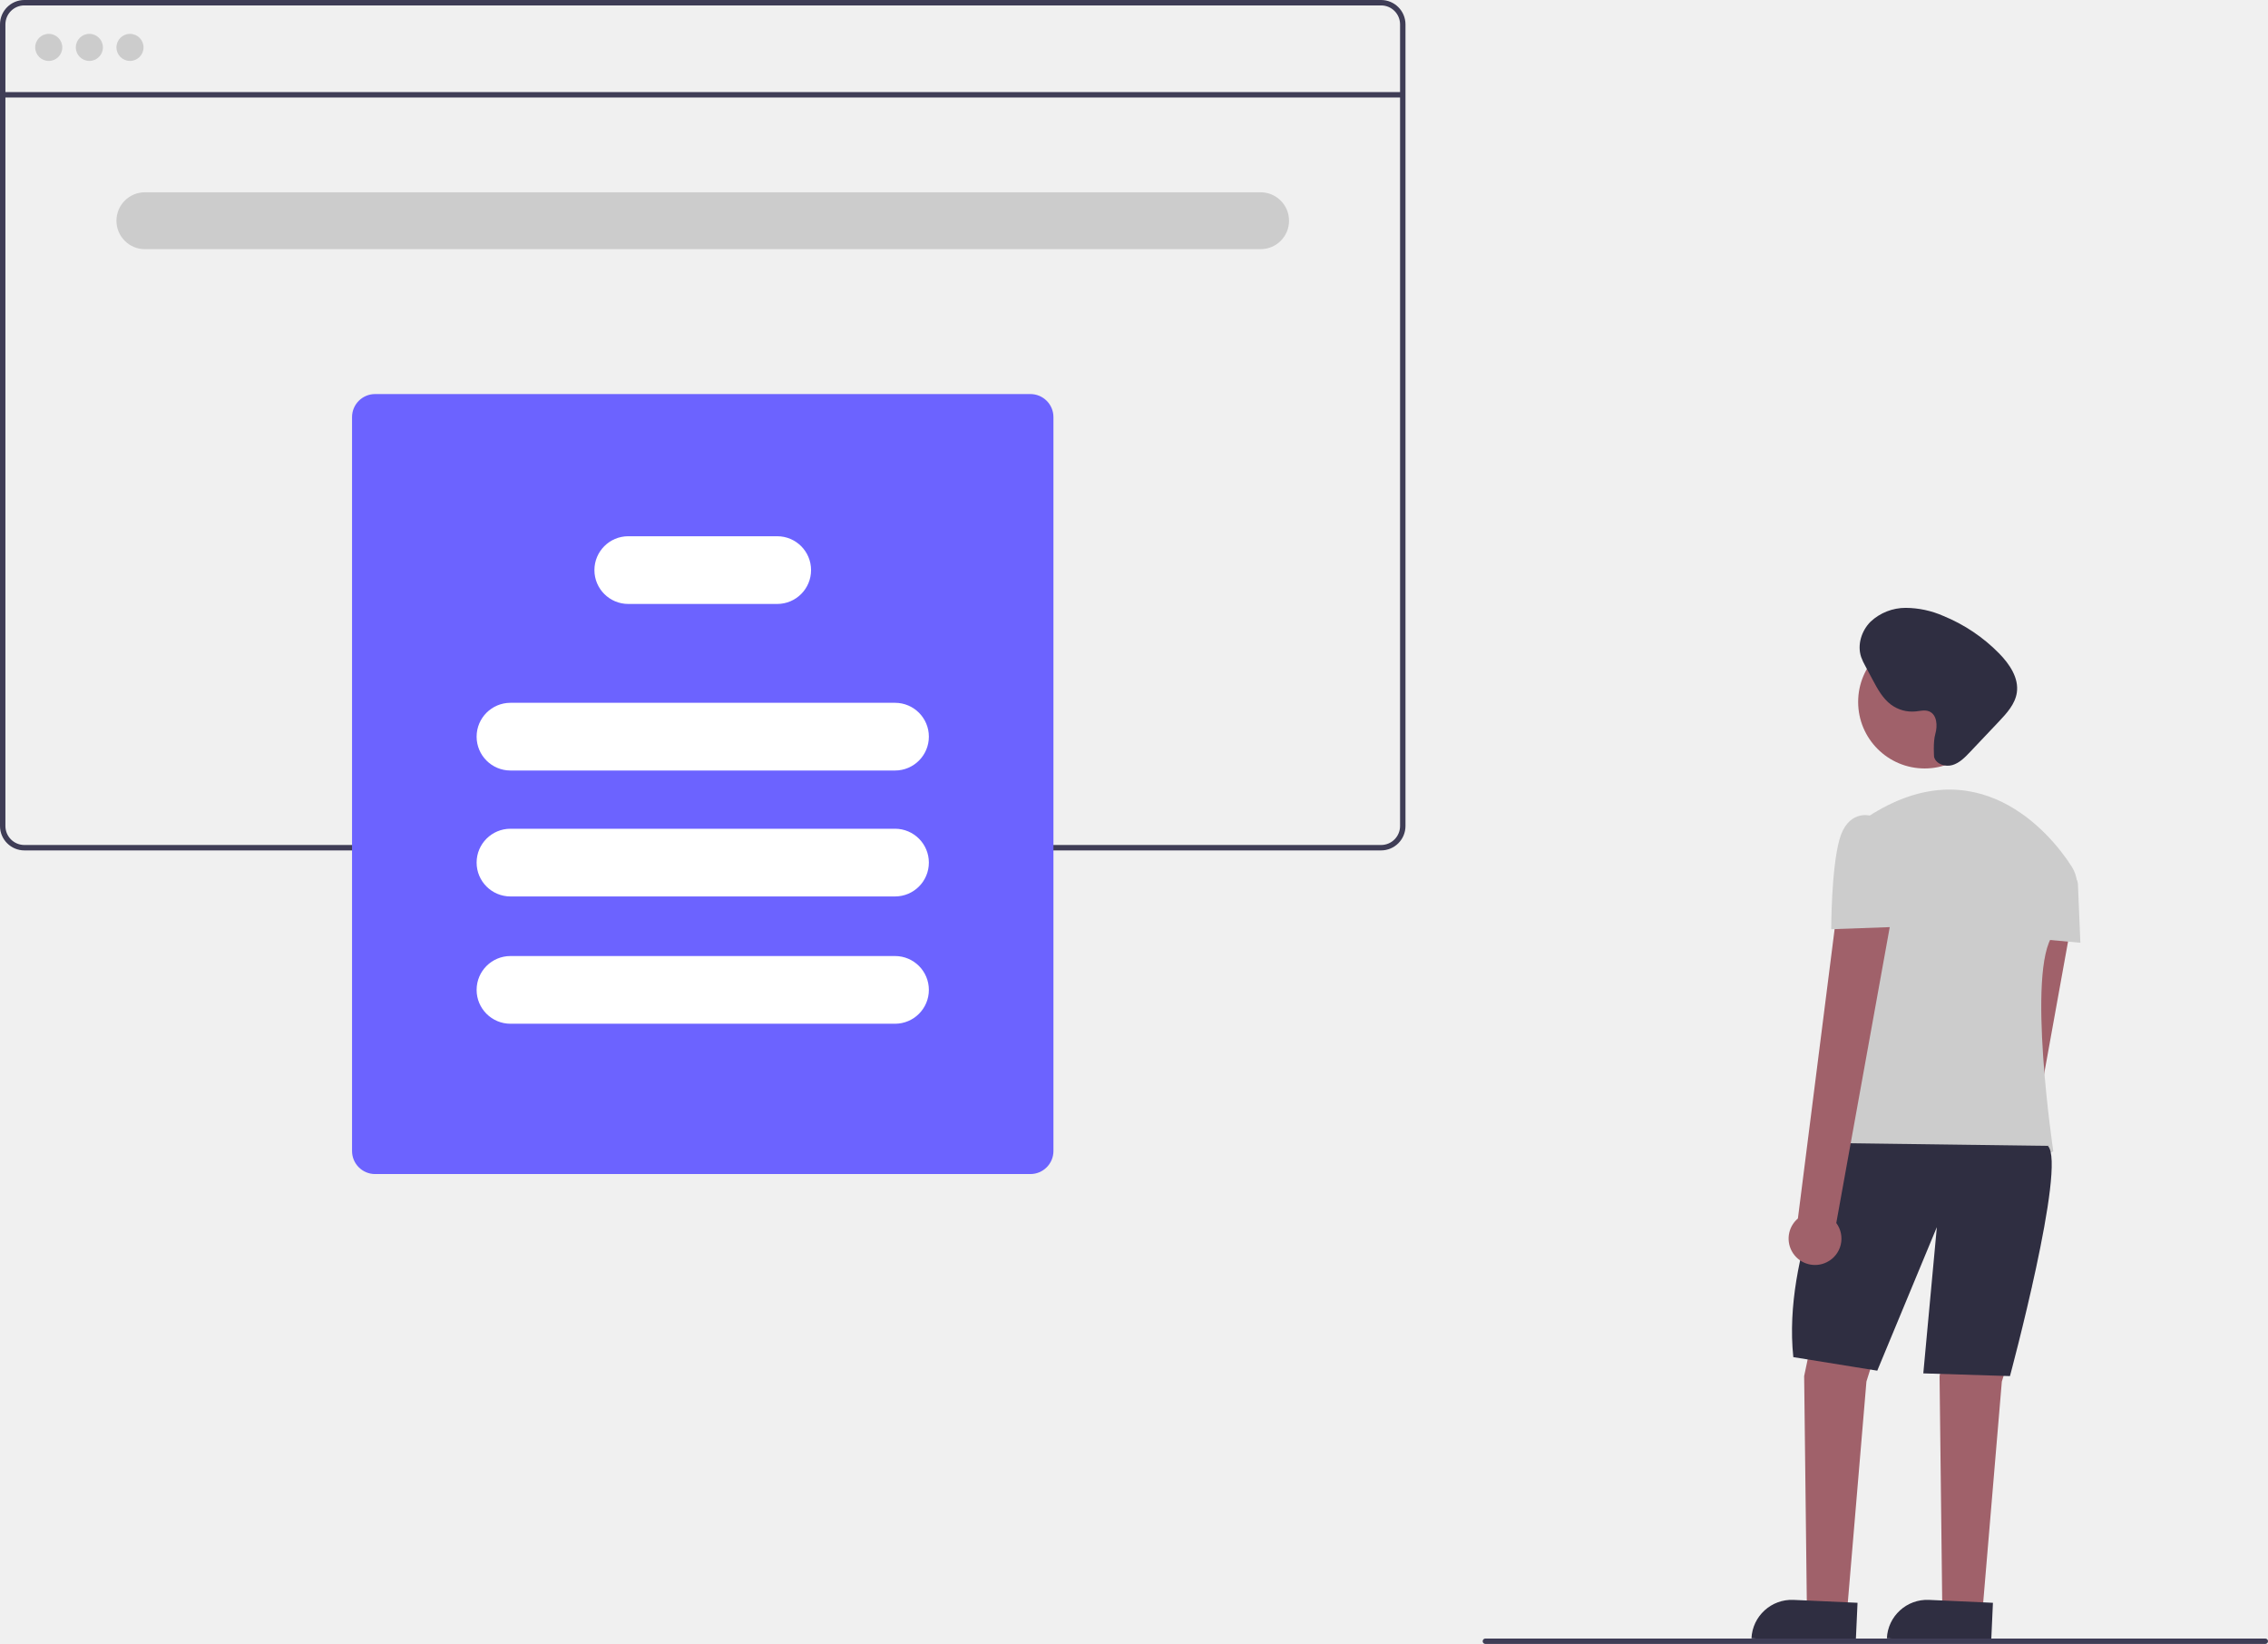
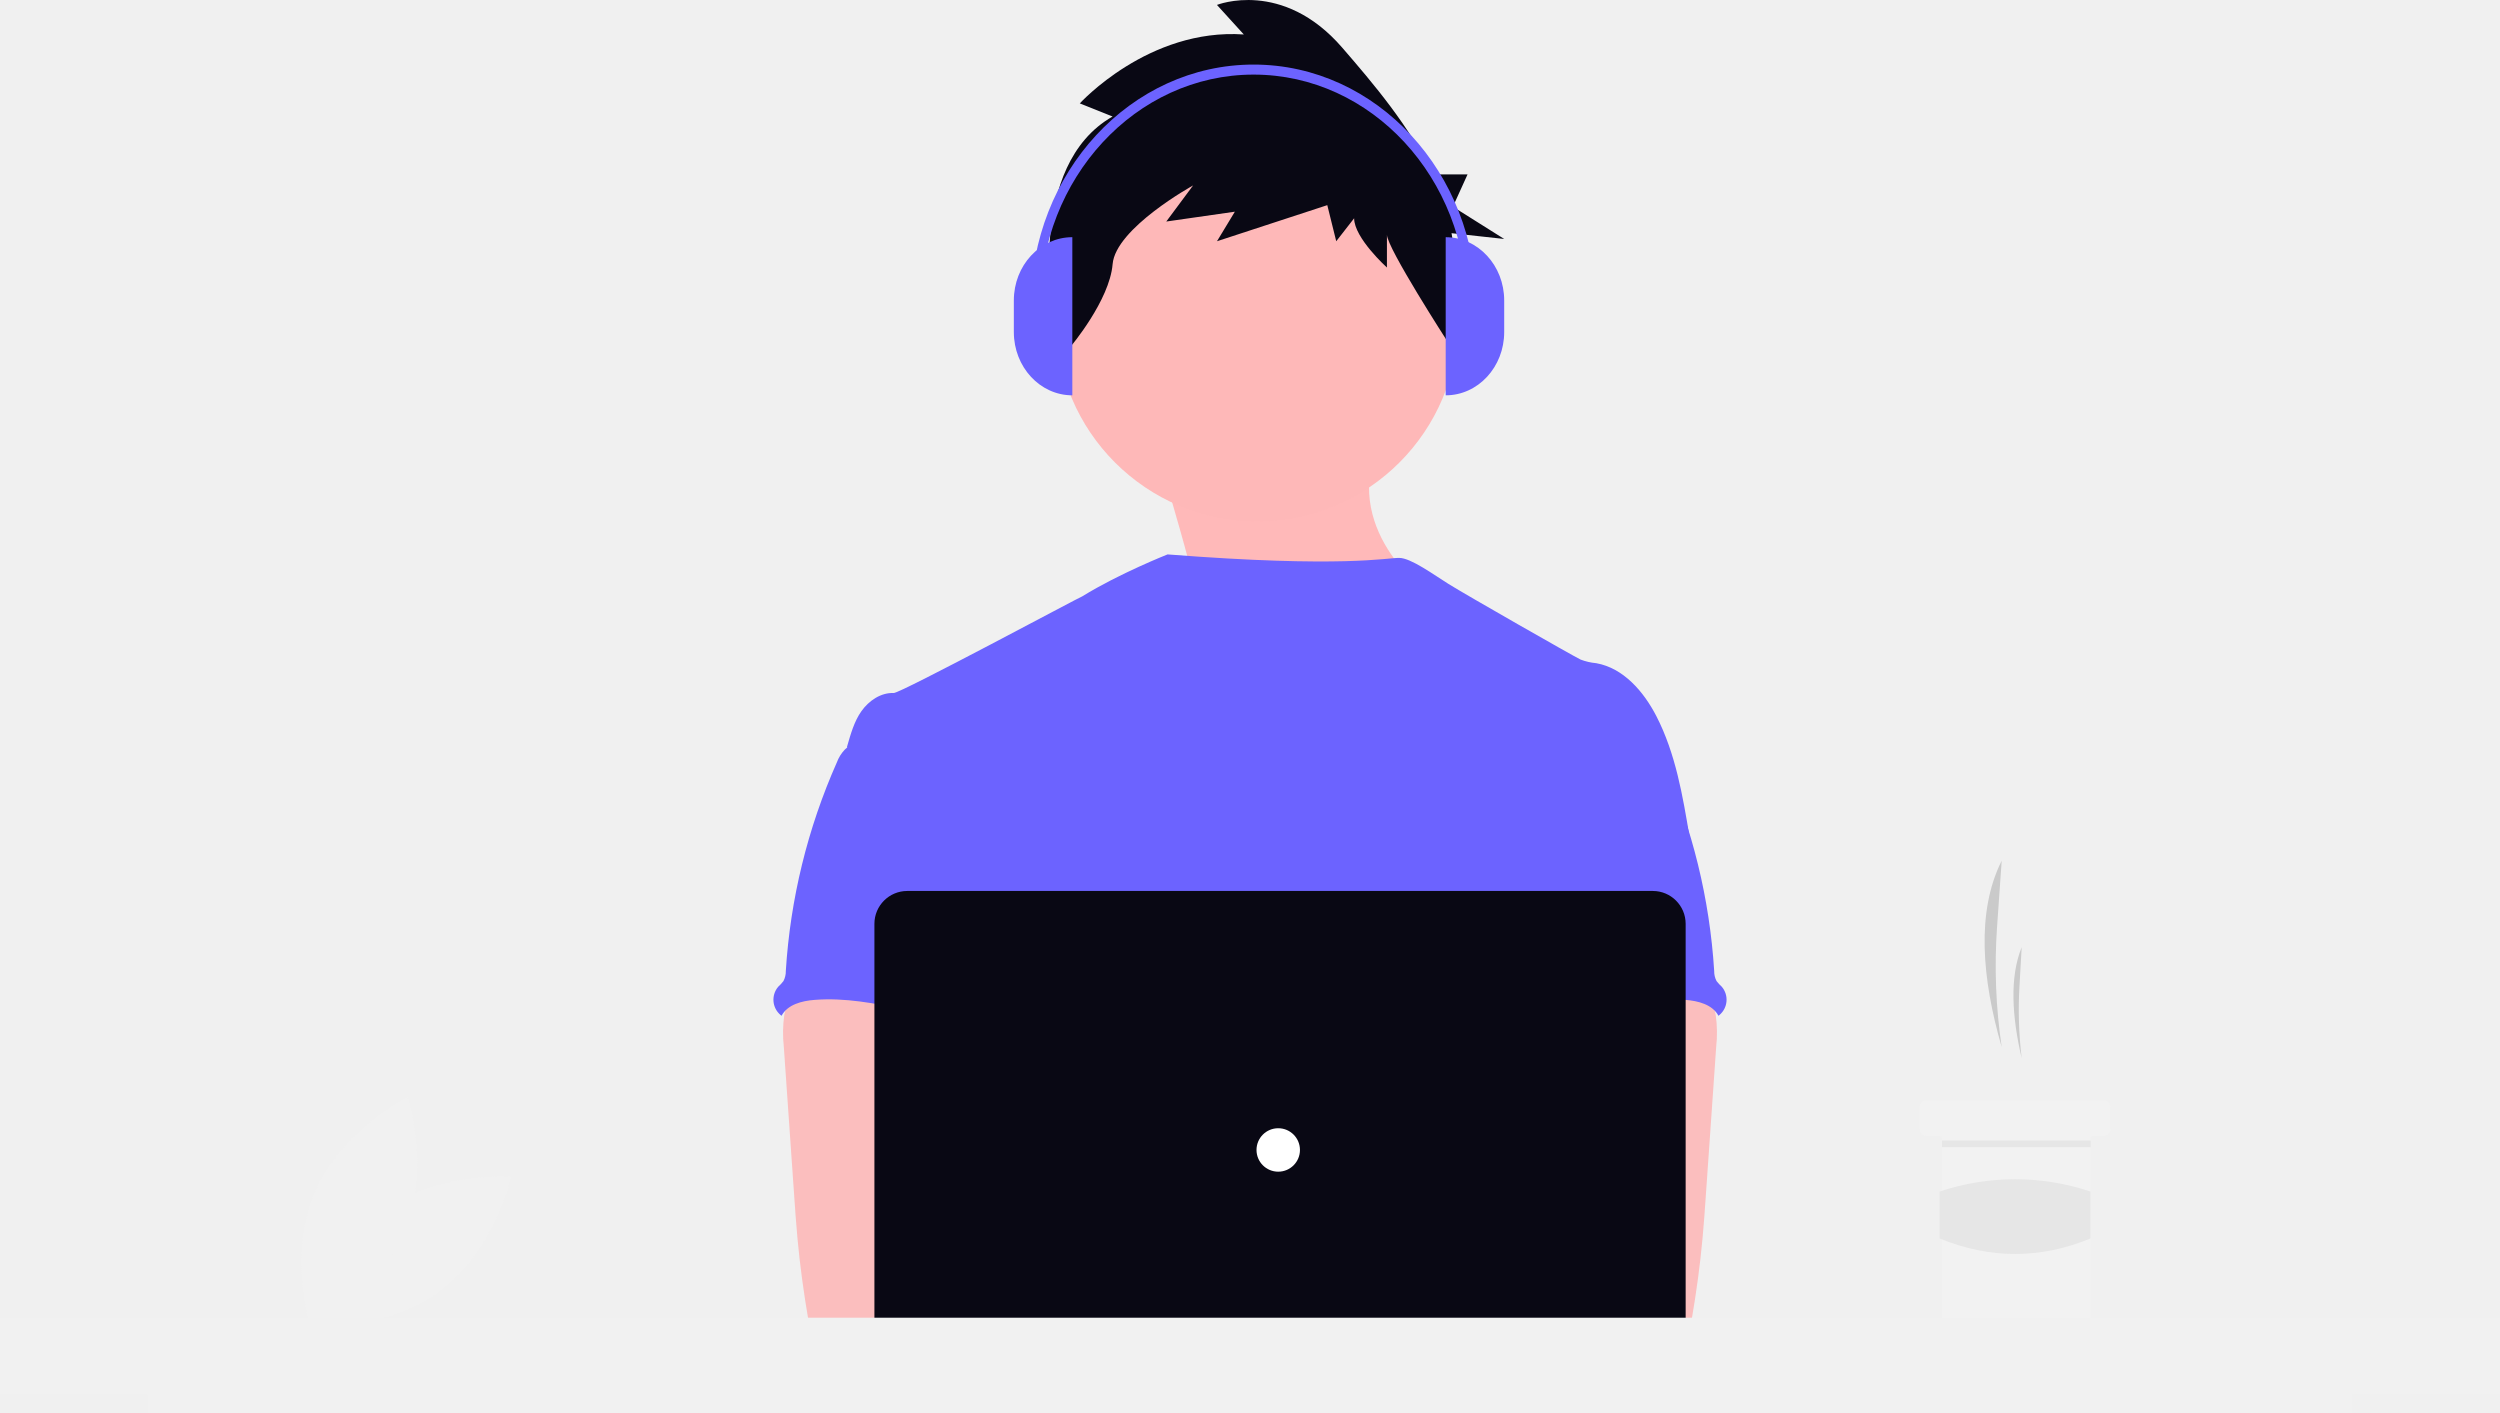
- <svg xmlns="http://www.w3.org/2000/svg" width="837.5" height="606.999" viewBox="0 0 837.5 606.999" role="img" artist="Katerina Limpitsouni" source="https://undraw.co/">
-   <path d="M691.25,146.5h-501a9.014,9.014,0,0,0-9,9v296a9.014,9.014,0,0,0,9,9h501a9.014,9.014,0,0,0,9-9v-296A9.014,9.014,0,0,0,691.25,146.5Zm7,305a7.008,7.008,0,0,1-7,7h-501a7.008,7.008,0,0,1-7-7v-296a7.008,7.008,0,0,1,7-7h501a7.008,7.008,0,0,1,7,7Z" transform="translate(-181.2502 -146.5004)" fill="#3f3d56" />
-   <rect x="1" y="34" width="517" height="2" fill="#3f3d56" />
-   <circle cx="18" cy="17.5" r="5" fill="#ccc" />
-   <circle cx="33" cy="17.5" r="5" fill="#ccc" />
-   <circle cx="48" cy="17.5" r="5" fill="#ccc" />
-   <path d="M561.75,580h-242a8.51,8.51,0,0,1-8.5-8.5v-271a8.51,8.51,0,0,1,8.5-8.5h242a8.509,8.509,0,0,1,8.5,8.5v271A8.51,8.51,0,0,1,561.75,580Z" transform="translate(-181.2502 -146.5004)" fill="#6c63ff" />
-   <path d="M511.75,431h-142a12.5,12.5,0,0,1,0-25h142a12.5,12.5,0,0,1,0,25Z" transform="translate(-181.2502 -146.5004)" fill="#fff" />
-   <path d="M511.75,477.5h-142a12.5,12.5,0,0,1,0-25h142a12.5,12.5,0,0,1,0,25Z" transform="translate(-181.2502 -146.5004)" fill="#fff" />
-   <path d="M511.75,524.5h-142a12.5,12.5,0,1,1,0-25h142a12.5,12.5,0,0,1,0,25Z" transform="translate(-181.2502 -146.5004)" fill="#fff" />
-   <path d="M468.25,369.5h-55a12.5,12.5,0,0,1,0-25h55a12.5,12.5,0,0,1,0,25Z" transform="translate(-181.2502 -146.5004)" fill="#fff" />
-   <rect x="43" y="71" width="433" height="21" rx="10.5" fill="#ccc" />
-   <path d="M920.867,622.523a9.691,9.691,0,0,0,3.465-14.45l22.582-124.975-21.073-.278-15.682,123.584a9.743,9.743,0,0,0,10.707,16.119Z" transform="translate(-181.2502 -146.5004)" fill="#a0616a" />
-   <polygon points="674.215 470.097 666.215 508.097 667.215 593.097 682.215 593.097 689.215 510.097 700.215 475.097 674.215 470.097" fill="#a0616a" />
-   <polygon points="724.215 470.097 716.215 508.097 717.215 593.097 732.215 593.097 739.215 510.097 750.215 475.097 724.215 470.097" fill="#a0616a" />
-   <path d="M843.216,737.425h23.644a0,0,0,0,1,0,0v14.887a0,0,0,0,1,0,0H828.33a0,0,0,0,1,0,0v0A14.887,14.887,0,0,1,843.216,737.425Z" transform="translate(-146.6022 -184.1685) rotate(2.59897)" fill="#2f2e41" />
-   <path d="M893.216,737.425h23.644a0,0,0,0,1,0,0v14.887a0,0,0,0,1,0,0H878.33a0,0,0,0,1,0,0v0A14.887,14.887,0,0,1,893.216,737.425Z" transform="translate(-146.5508 -186.4357) rotate(2.59897)" fill="#2f2e41" />
-   <circle cx="710.715" cy="259.18" r="24.561" fill="#a0616a" />
-   <path d="M946.243,466.43c-8.127-12.752-35.166-44.527-75.278-18.332,0,0,9.5,79.5-13.5,122.5,0,0,53,16,82,1,0,0-10-67,0-80a53.904,53.904,0,0,0,8.013-13.726A12.891,12.891,0,0,0,946.243,466.43Z" transform="translate(-181.2502 -146.5004)" fill="#ccc" />
-   <path d="M936.465,465.598l9.814,4.089a3.718,3.718,0,0,1,2.285,3.278l.901,21.633-22-2Z" transform="translate(-181.2502 -146.5004)" fill="#ccc" />
-   <path d="M861.465,568.598s-22,41-18,79l31,5,22-53-5,54,32,1s21-78,14-85Z" transform="translate(-181.2502 -146.5004)" fill="#2f2e41" />
-   <path d="M855.867,612.523a9.691,9.691,0,0,0,3.465-14.45l22.582-124.975-21.073-.278-15.682,123.584a9.743,9.743,0,0,0,10.707,16.119Z" transform="translate(-181.2502 -146.5004)" fill="#a0616a" />
-   <path d="M880.465,448.598l-9-1s-8-2-11,9-3,33-3,33l28-1Z" transform="translate(-181.2502 -146.5004)" fill="#ccc" />
-   <path d="M895.899,417.505c.882-3.062.627-7.205-2.341-8.363-1.547-.603-3.272-.127-4.924.042a13.141,13.141,0,0,1-9.081-2.499c-3.071-2.283-4.967-5.772-6.768-9.147l-2.724-5.106a22.18,22.18,0,0,1-1.546-3.327c-1.516-4.507.13-9.726,3.499-13.082a18.976,18.976,0,0,1,12.963-5.082,34.984,34.984,0,0,1,13.851,2.967,61.261,61.261,0,0,1,20.653,13.875c3.832,3.92,7.32,9.027,6.52,14.45-.623,4.221-3.7,7.602-6.635,10.7l-10.645,11.237c-1.885,1.99-3.9,4.061-6.532,4.826s-6.023-.359-6.741-3.004C895.45,425.991,895.017,420.567,895.899,417.505Z" transform="translate(-181.2502 -146.5004)" fill="#2f2e41" />
-   <path d="M1018.75,752.5a1.003,1.003,0,0,1-1,1h-288a1,1,0,0,1,0-2h288A1.003,1.003,0,0,1,1018.75,752.5Z" transform="translate(-181.2502 -146.5004)" fill="#3f3d56" />
+ <svg xmlns="http://www.w3.org/2000/svg" width="878.63" height="496.388" viewBox="0 0 878.63 496.388" role="img" artist="Katerina Limpitsouni" source="https://undraw.co/">
+   <g id="Group_69" data-name="Group 69" transform="translate(-520.685 -285.112)">
+     <path id="Path_1089-1237" data-name="Path 1089" d="M294.716,621.2c-19.511,14.544-25.04,40.135-25.04,40.135s26.1,2.009,45.615-12.535,25.04-40.135,25.04-40.135S314.227,606.659,294.716,621.2Z" transform="translate(360 90)" fill="#f1f1f1" />
+     <path id="Path_1090-1238" data-name="Path 1090" d="M302.844,628.032c-9.377,22.456-32.862,34.028-32.862,34.028s-8.281-24.837,1.1-47.293,32.862-34.028,32.862-34.028S312.221,605.576,302.844,628.032Z" transform="translate(360 90)" fill="#f1f1f1" />
+     <path id="Path_1091-1239" data-name="Path 1091" d="M864.187,563.114h0a194.649,194.649,0,0,1-1.633-42.2l1.633-23.307h0C855.187,515.52,857.221,539.09,864.187,563.114Z" transform="translate(360 90)" fill="#cacaca" />
+     <path id="Path_274-1240" data-name="Path 274" d="M449.813,336.284s23.446,77.372,16.412,86.751,75.028-51.582,75.028-51.582-30.48-21.1-18.757-51.582Z" transform="translate(482.023 122.697)" fill="#ffb9b9" />
+     <path id="Path_1092-1241" data-name="Path 1092" d="M871.205,567.013h0a143.092,143.092,0,0,1-.786-25.116l.786-13.873h0C866.875,538.683,867.854,552.713,871.205,567.013Z" transform="translate(360 90)" fill="#cacaca" />
+     <path id="Path_1093-1242" data-name="Path 1093" d="M902.4,584.17v7.8a2.351,2.351,0,0,1-2.339,2.339h-3.9a.777.777,0,0,0-.78.78V659.03a2.352,2.352,0,0,1-2.339,2.339H845.476a2.341,2.341,0,0,1-2.339-2.339V595.087a.782.782,0,0,0-.78-.78h-4.679a2.341,2.341,0,0,1-2.339-2.339v-7.8a2.336,2.336,0,0,1,2.339-2.339h62.383A2.346,2.346,0,0,1,902.4,584.17Z" transform="translate(360 90)" fill="#f2f2f2" />
+     <rect id="Rectangle_346" data-name="Rectangle 346" width="52.246" height="2.339" transform="translate(1203.207 685.945)" fill="#e6e6e6" />
+     <path id="Path_1094-1243" data-name="Path 1094" d="M895.383,630.369c-17.483,7.235-35.156,7.315-53.026,0V613.888a83.274,83.274,0,0,1,53.026,0Z" transform="translate(360 90)" fill="#e6e6e6" />
+     <circle id="Ellipse_276" data-name="Ellipse 276" cx="70.666" cy="70.666" r="70.666" transform="translate(891.872 327.045)" fill="#feb8b8" />
+     <path id="Path_1095-1244" data-name="Path 1095" d="M754.52,489.43c-2.43-14.619-4.936-29.519-11.731-42.689-4.466-8.626-11.554-16.847-21.11-18.552a20.421,20.421,0,0,1-5.5-1.272c-2.8-1.349-40.425-22.827-46.405-26.568-5.135-3.212-13.24-9.158-17.327-9.158-4.112-.09-19.878,3.579-81.414-1.231,0,0-16.9,6.663-29.985,14.743-.2-.131-63.869,34.06-66.261,33.97-4.53-.191-8.741,2.71-11.338,6.362s-3.814,8.174-5.089,12.546c13.907,30.97,26.631,61.98,40.539,92.95a7.931,7.931,0,0,1,1.006,3.815,9.309,9.309,0,0,1-1.73,3.815c-6.82,10.956-6.6,24.736-5.858,37.613s1.668,26.478-4.087,38.02c-1.565,3.169-3.6,6.069-5.089,9.238-3.486,7.177-4.746,30.131-2.71,37.842l255.121,7.309C730.068,673.1,754.52,489.43,754.52,489.43Z" transform="translate(360 90)" fill="#6c63ff" />
+     <path id="Path_1421-1245" data-name="Path 1421" d="M436.31,551.9a45.045,45.045,0,0,0-.153,11.109l3.656,52.513c.343,4.949.681,9.887,1.146,14.824.877,9.581,2.188,19.086,3.815,28.578a5.09,5.09,0,0,0,5.216,4.949c16.1,3.406,32.726,3.27,49.153,2.342,25.067-1.4,89.2-4.046,93.116-9.136s1.635-13.322-3.474-17.438-89.739-14.149-89.739-14.149c.827-6.553,3.321-12.724,5.688-18.946,4.25-11.035,8.22-22.432,8.3-34.253s-4.377-24.25-14.061-31.022c-7.966-5.56-18.221-6.591-27.928-6.362-7.062.2-19.265-1.489-25.716,1.272C440.223,538.431,437.264,546.9,436.31,551.9Z" transform="translate(360 90)" fill="#fbbebe" />
+     <path id="Path_1430-1246" data-name="Path 1430" d="M457.627,458.523a13.169,13.169,0,0,0-2.824,4.518,213.588,213.588,0,0,0-17.941,73.316,7.329,7.329,0,0,1-.827,3.55,15.535,15.535,0,0,1-1.87,2.023,7.024,7.024,0,0,0,.84,9.9q.173.146.356.281c2.1-3.951,7.125-5.242,11.592-5.586,21.389-1.692,42.282,8.259,63.734,7.508-1.514-5.23-3.691-10.256-4.925-15.548-5.459-23.5,8.156-49.089-.191-71.726-1.668-4.53-4.453-8.983-8.843-10.968a23.554,23.554,0,0,0-5.662-1.5c-5.421-.979-16.212-5.166-21.453-3.486-1.935.624-2.7,2.443-4.3,3.542C462.877,455.9,459.646,456.474,457.627,458.523Z" transform="translate(360 90)" fill="#6c63ff" />
+     <path id="Path_1421-2-1247" data-name="Path 1421" d="M754.672,536.183c-6.451-2.762-18.653-1.069-25.716-1.272-9.707-.229-19.962.8-27.928,6.362-9.684,6.772-14.137,19.2-14.061,31.022s4.046,23.218,8.3,34.253c2.366,6.222,4.861,12.393,5.688,18.946,0,0-84.63,10.034-89.739,14.149s-7.392,12.348-3.474,17.438,126.173,10.2,142.269,6.794a5.09,5.09,0,0,0,5.216-4.949c1.627-9.491,2.937-19,3.815-28.578.465-4.937.8-9.874,1.146-14.824l3.657-52.513a45.045,45.045,0,0,0-.153-11.109C762.736,546.9,759.777,538.431,754.672,536.183Z" transform="translate(360 90)" fill="#fbbebe" />
+     <path id="Path_1430-2-1248" data-name="Path 1430" d="M734.687,454.346c-1.6-1.1-2.366-2.918-4.3-3.542-5.241-1.68-16.032,2.507-21.453,3.486a23.554,23.554,0,0,0-5.662,1.5c-4.389,1.985-7.175,6.438-8.843,10.968-8.347,22.637,5.268,48.224-.191,71.726-1.234,5.293-3.411,10.318-4.925,15.548,21.453.751,42.346-9.2,63.734-7.508,4.467.343,9.493,1.635,11.592,5.586q.183-.135.356-.281a7.024,7.024,0,0,0,.84-9.9,15.53,15.53,0,0,1-1.87-2.023,7.329,7.329,0,0,1-.827-3.55A213.586,213.586,0,0,0,745.2,463.041a13.169,13.169,0,0,0-2.824-4.518C740.354,456.474,737.123,455.9,734.687,454.346Z" transform="translate(360 90)" fill="#6c63ff" />
+     <circle id="Ellipse_188" data-name="Ellipse 188" cx="19.073" cy="19.073" r="19.073" transform="translate(922.536 718.237)" fill="#fbbebe" />
+     <circle id="Ellipse_189" data-name="Ellipse 189" cx="19.073" cy="19.073" r="19.073" transform="translate(964.768 718.237)" fill="#fbbebe" />
+     <path id="Path_1096-1249" data-name="Path 1096" d="M741.572,690.288H479.542A11.552,11.552,0,0,1,468,678.75V519.783a11.552,11.552,0,0,1,11.539-11.539H741.572a11.552,11.552,0,0,1,11.539,11.539V678.75a11.552,11.552,0,0,1-11.539,11.539Z" transform="translate(360 90)" fill="#090814" />
+     <circle id="Ellipse_263" data-name="Ellipse 263" cx="7.635" cy="7.635" r="7.635" transform="translate(962.287 681.632)" fill="#fff" />
+     <path id="Path_1097-1250" data-name="Path 1097" d="M878.63,449.724H0v27H51.97V483H826.68v-6.276h51.95Z" transform="translate(520.685 298.5)" fill="#f1f1f1" />
+     <path id="Path_983-1251" data-name="Path 983" d="M351.107,331.2l-11.517-4.608s24.105-26.533,57.632-24.227l-9.432-10.383s23.052-9.229,44.011,15c11.017,12.735,23.763,27.706,31.717,44.567h12.345l-5.151,11.345,18.031,11.345-18.508-2.03a62.776,62.776,0,0,1-1.751,29.381l.508,8.967s-21.464-33.212-21.464-37.82v11.538S436,373.882,436,366.96l-6.288,8.077-3.144-12.687L387.8,375.036l6.283-10.388-24.105,3.461,9.431-12.687s-27.244,15-28.292,27.688-14.669,28.84-14.669,28.84l-6.288-11.537S320.729,348.5,351.107,331.2Z" transform="translate(560.596 -5.14)" fill="#090814" />
+     <path id="Path_1098-1252" data-name="Path 1098" d="M537.556,334.049h0C526.2,334.049,517,324.1,517,311.82h0V300.7c0-12.277,9.2-22.229,20.559-22.229h0Z" transform="translate(360 90)" fill="#6c63ff" />
+     <path id="Path_1099-1253" data-name="Path 1099" d="M668.779,278.476h0c11.355,0,20.559,9.952,20.559,22.229V311.82c0,12.277-9.2,22.229-20.559,22.229h0Z" transform="translate(360 90)" fill="#6c63ff" />
+     <path id="Path_1100-1254" data-name="Path 1100" d="M679.553,302.452h-3.262c0-44.73-33.656-81.121-75.026-81.121s-75.026,36.391-75.026,81.121h-3.262c0-46.675,35.12-84.648,78.288-84.648S679.553,255.777,679.553,302.452Z" transform="translate(360 90)" fill="#6c63ff" />
+   </g>
</svg>
